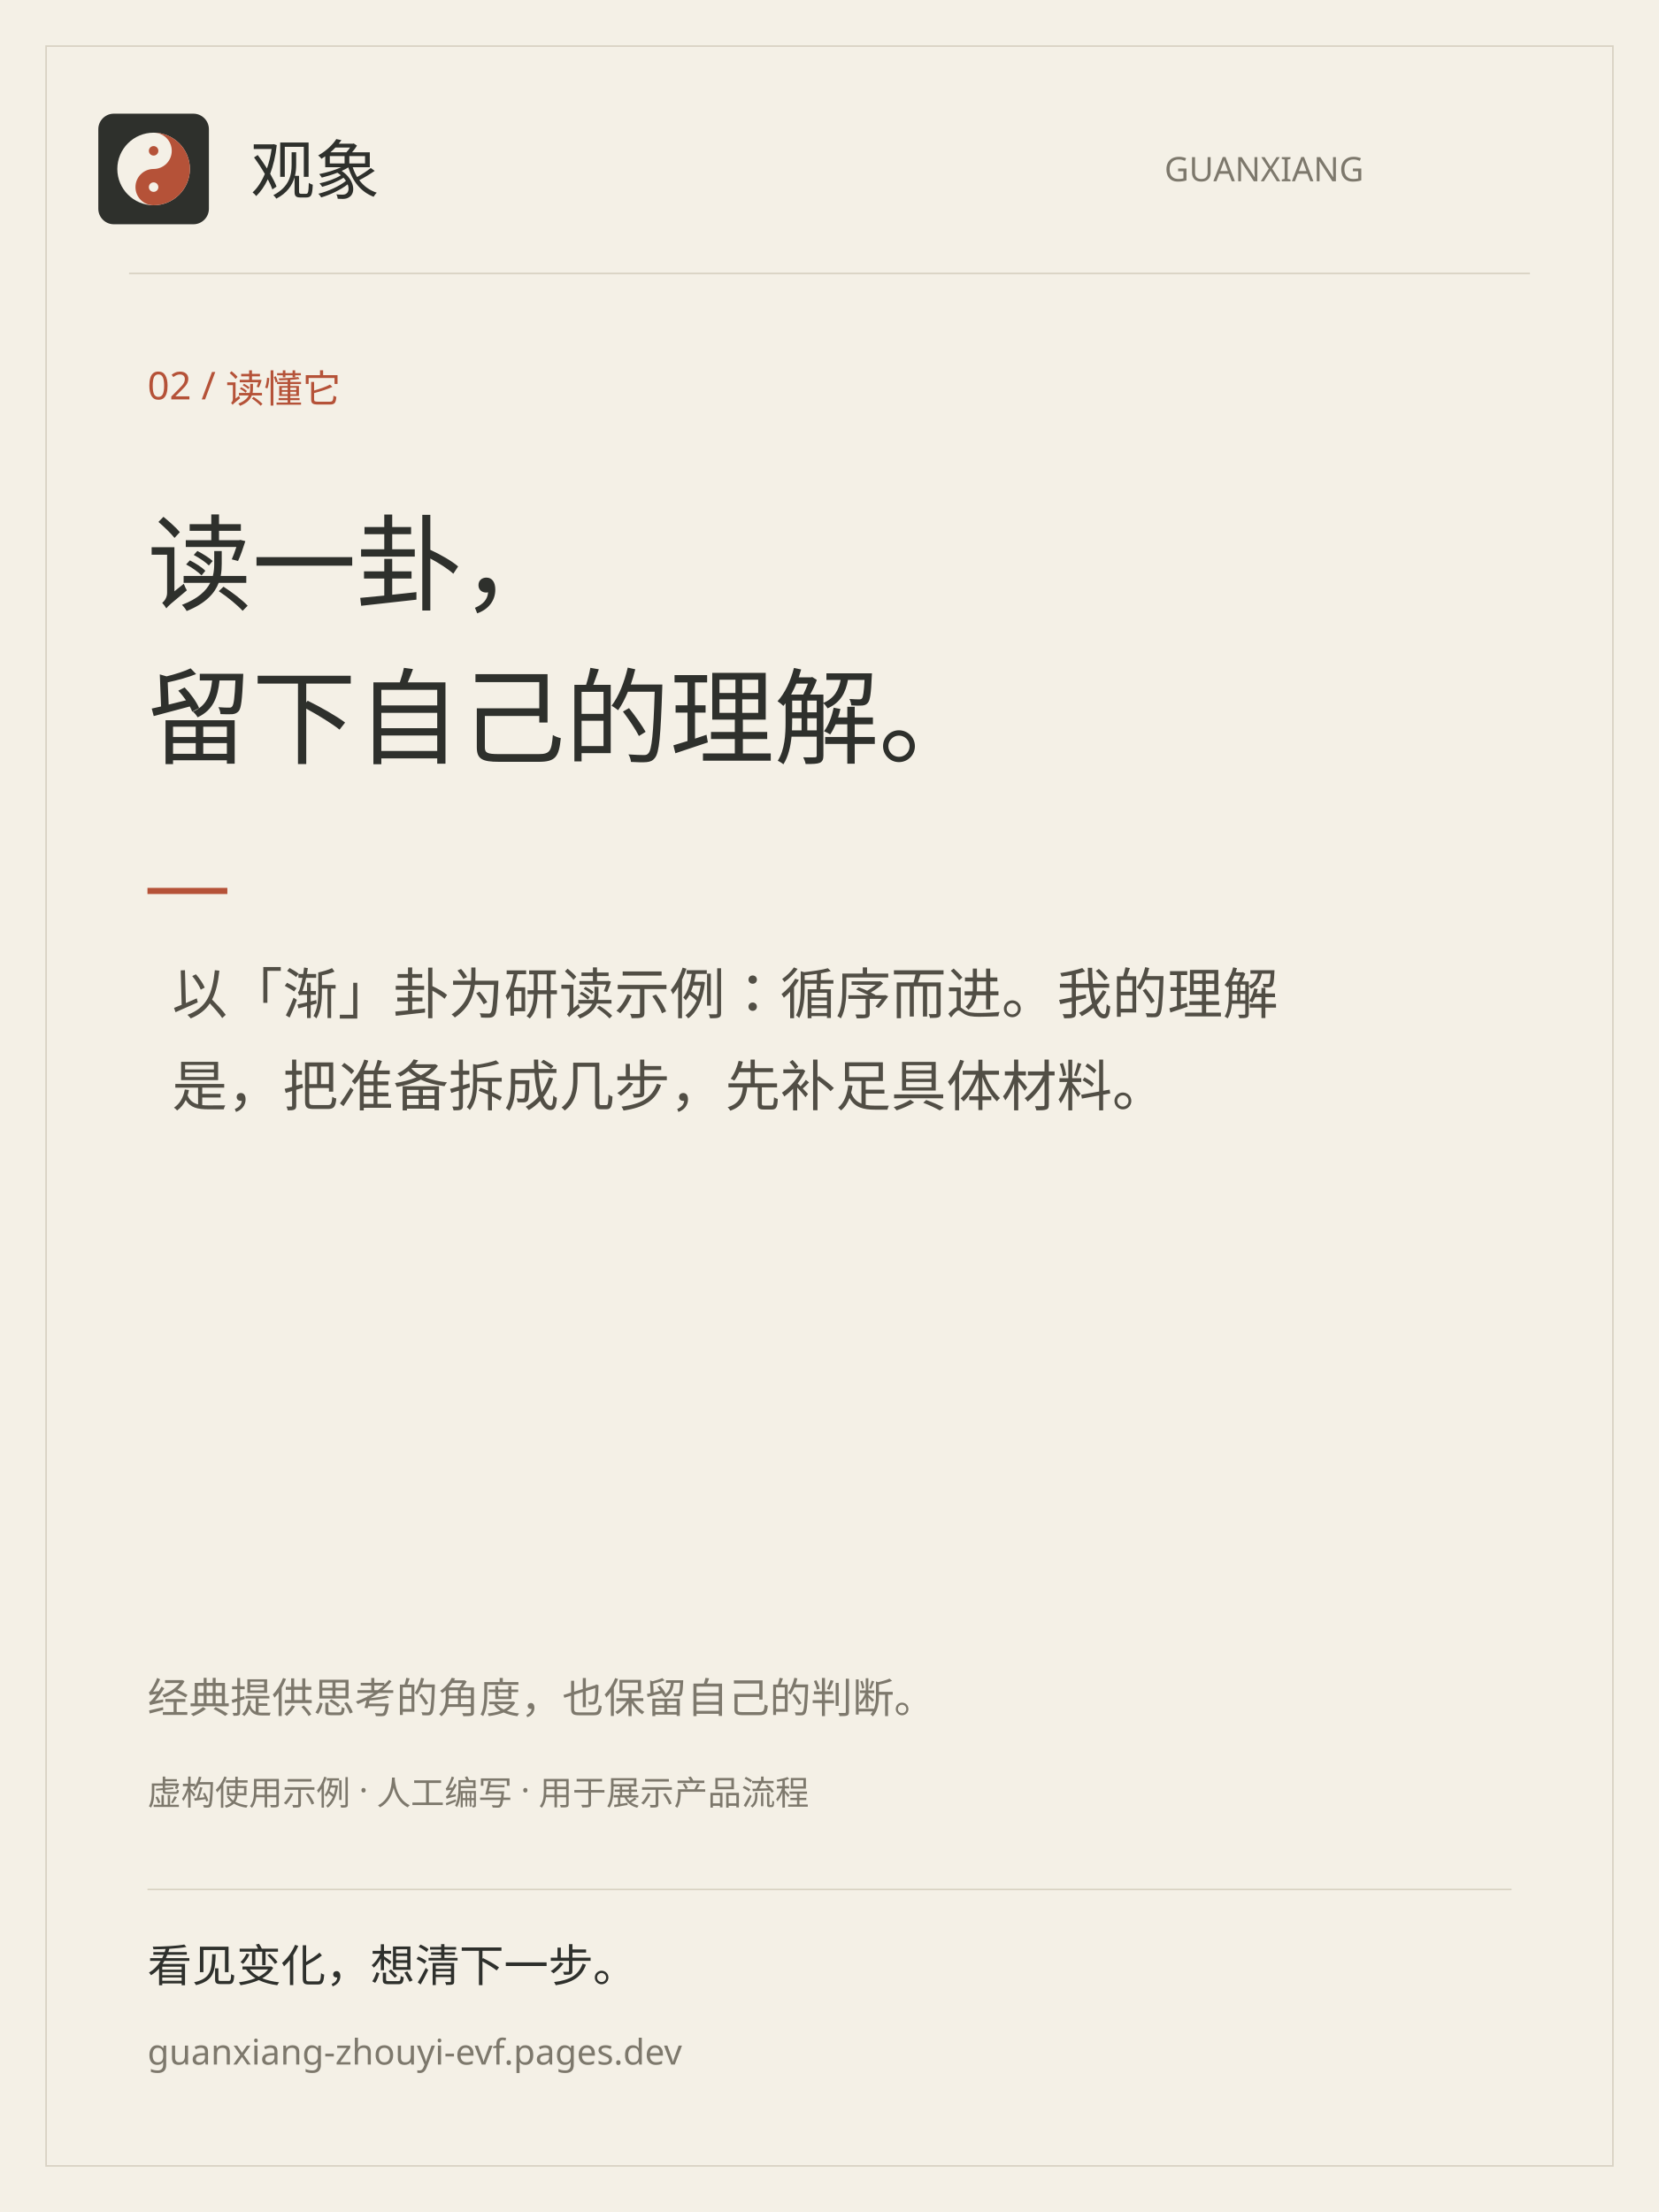
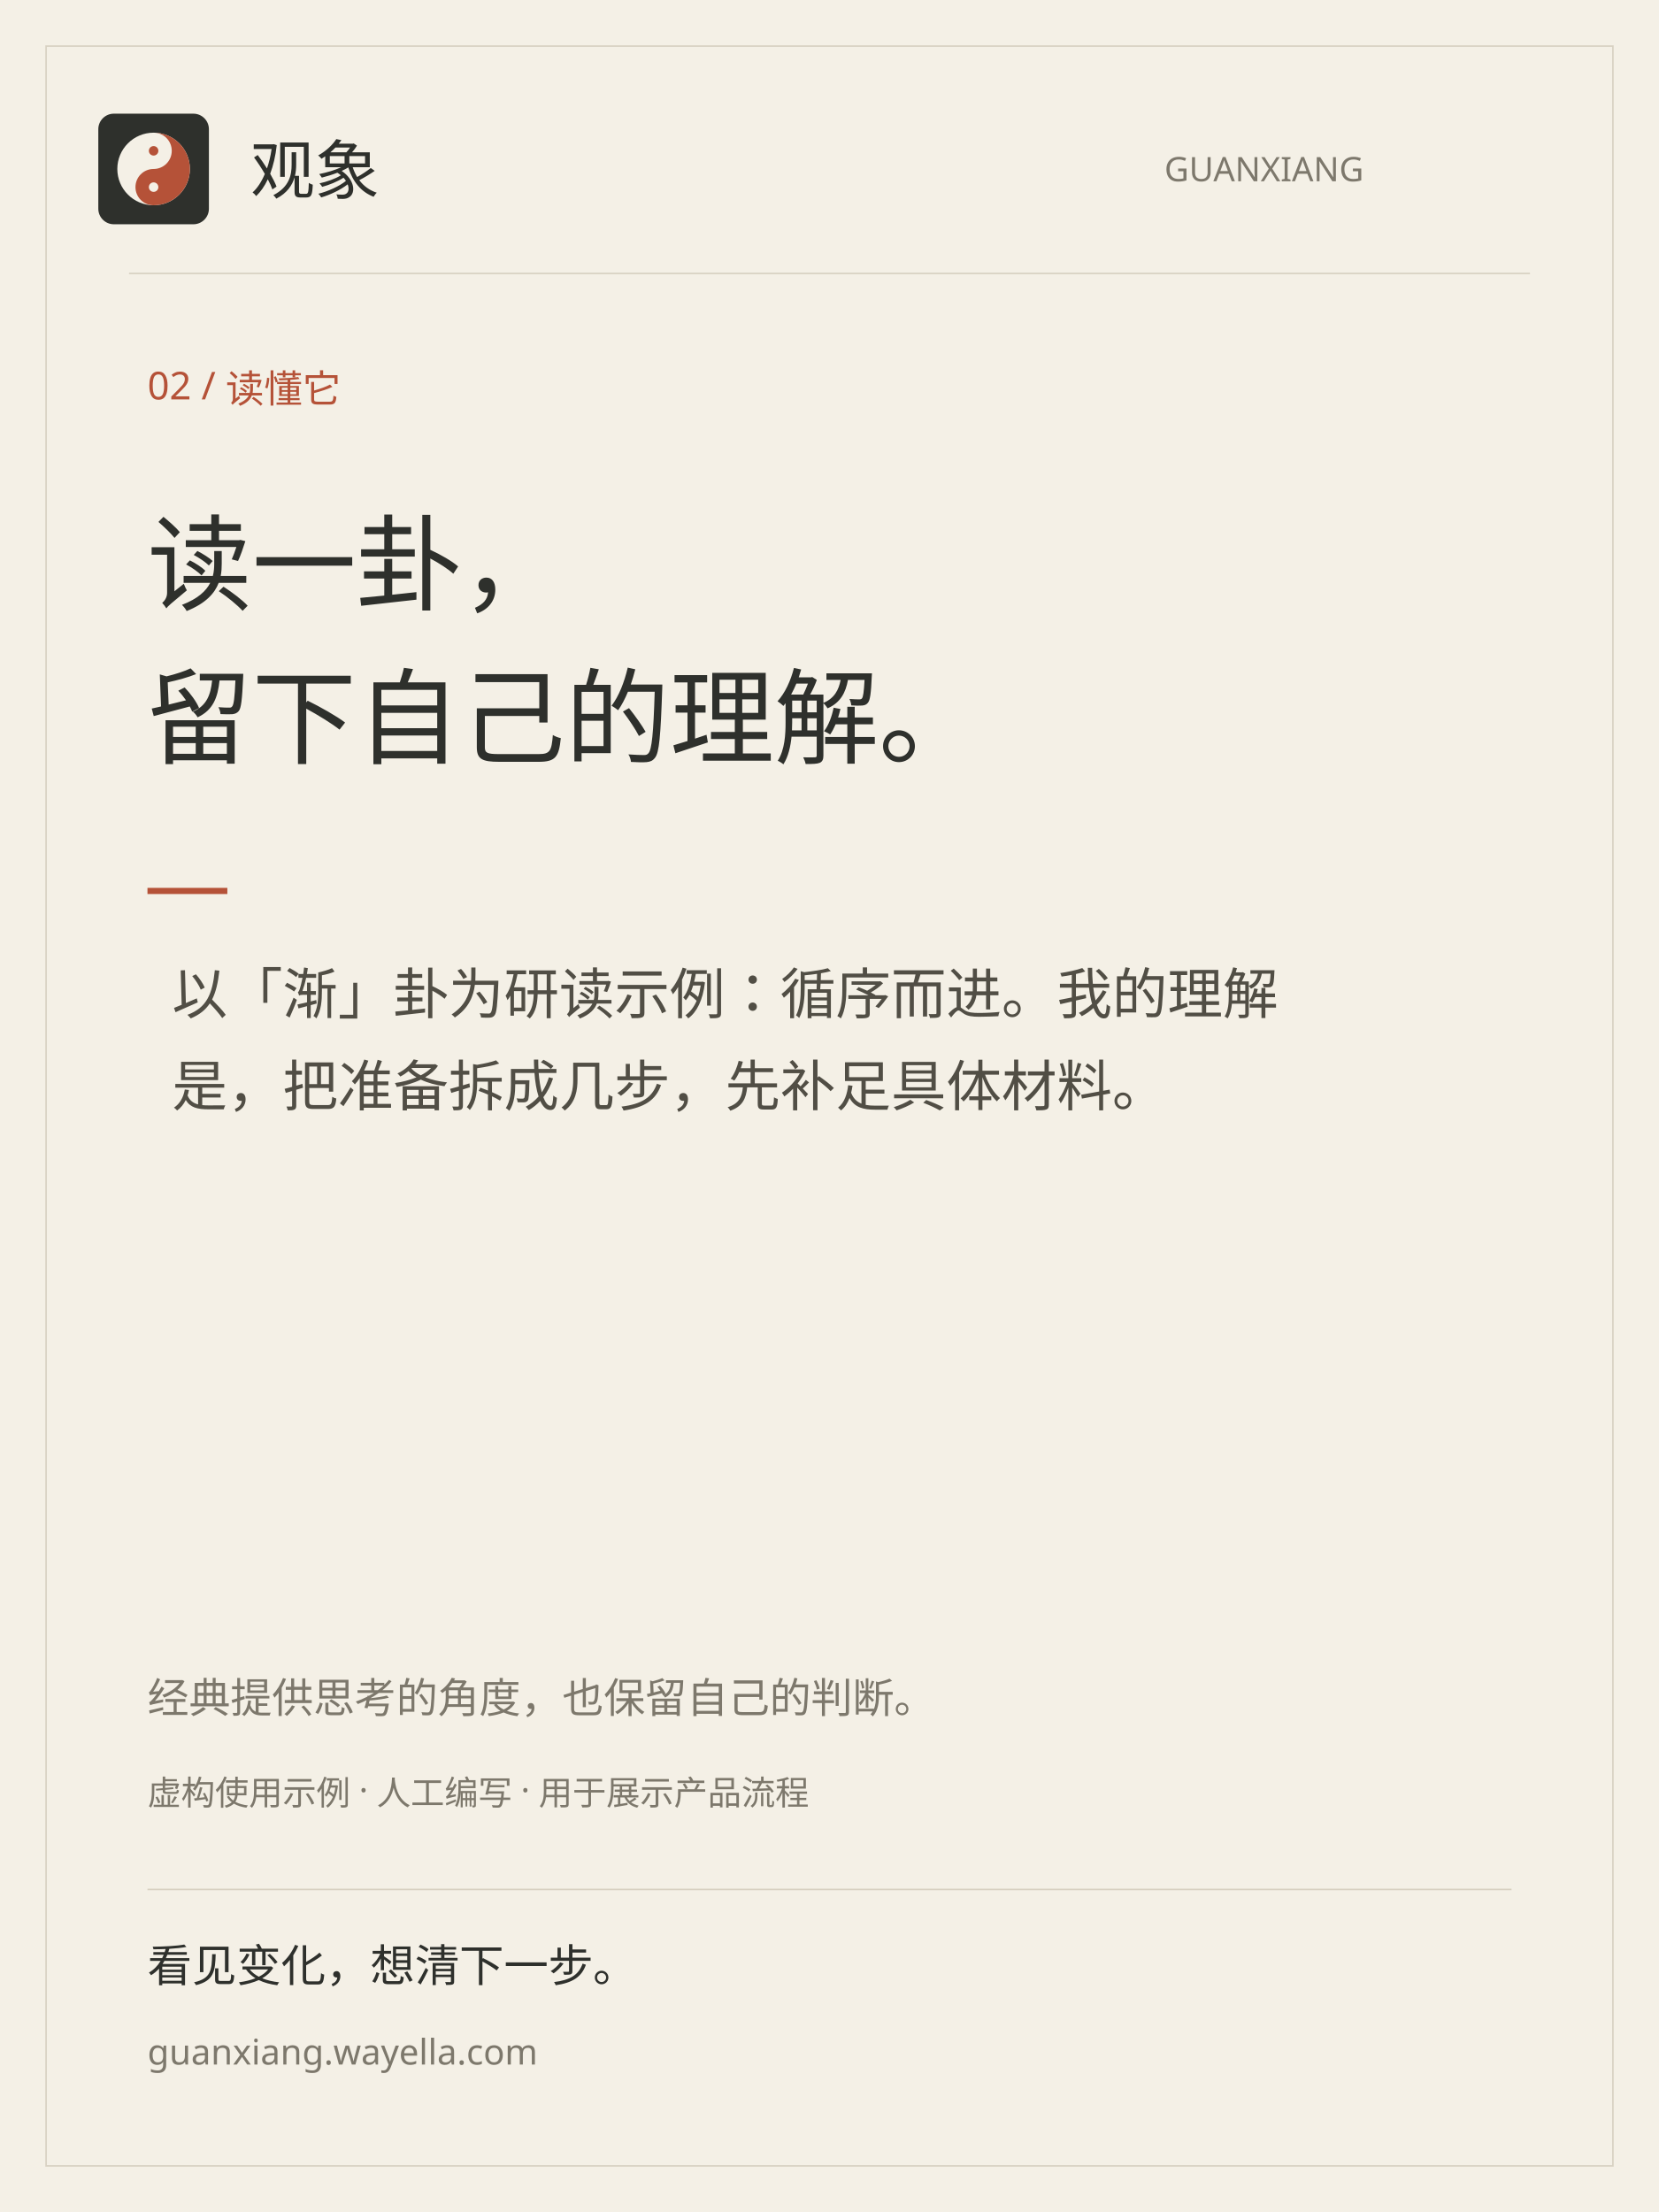
<svg xmlns="http://www.w3.org/2000/svg" width="1080" height="1440" viewBox="0 0 1080 1440">
  <rect width="1080" height="1440" fill="#f4f0e6" />
  <rect x="30" y="30" width="1020" height="1380" fill="none" stroke="#d8d1c2" />
  <svg x="64" y="74" width="72" height="72" viewBox="0 0 512 512">
    <rect width="512" height="512" rx="72" fill="#2e302c" />
    <circle cx="256" cy="256" r="168" fill="#f4f0e6" />
    <path d="M256 88a168 168 0 0 1 0 336c-47 0-84-38-84-84s37-84 84-84 84-38 84-84-37-84-84-84z" fill="#b55238" />
    <circle cx="256" cy="172" r="22" fill="#b55238" />
    <circle cx="256" cy="340" r="22" fill="#f4f0e6" />
  </svg>
  <g font-family="Microsoft YaHei,PingFang SC,sans-serif">
    <text x="163" y="126" font-size="42" fill="#2e302c">观象</text>
    <text x="758" y="118" font-size="22" fill="#7d786c">GUANXIANG</text>
    <path d="M84 178H996" stroke="#d8d1c2" />
    <text x="96" y="260" font-size="25" fill="#b55238">02 / 读懂它</text>
    <g font-family="Songti SC,SimSun,serif" font-size="68" fill="#2e302c">
      <text x="96" y="392">读一卦，</text>
      <text x="96" y="492">留下自己的理解。</text>
    </g>
    <path d="M96 580H148" stroke="#b55238" stroke-width="4" />
    <g font-size="36" fill="#514e45">
      <text x="112" y="660">以「渐」卦为研读示例：循序而进。我的理解</text>
      <text x="112" y="720">是，把准备拆成几步，先补足具体材料。</text>
    </g>
    <text x="96" y="1115" font-size="27" fill="#7d786c">经典提供思考的角度，也保留自己的判断。</text>
    <text x="96" y="1175" font-size="22" fill="#7d786c">虚构使用示例 · 人工编写 · 用于展示产品流程</text>
    <path d="M96 1230H984" stroke="#d8d1c2" />
    <text x="96" y="1290" font-size="29" fill="#2e302c">看见变化，想清下一步。</text>
-     <text x="96" y="1344" font-size="23" fill="#7d786c">guanxiang-zhouyi-evf.pages.dev</text>
+     <text x="96" y="1344" font-size="23" fill="#7d786c">guanxiang.wayella.com</text>
  </g>
</svg>
